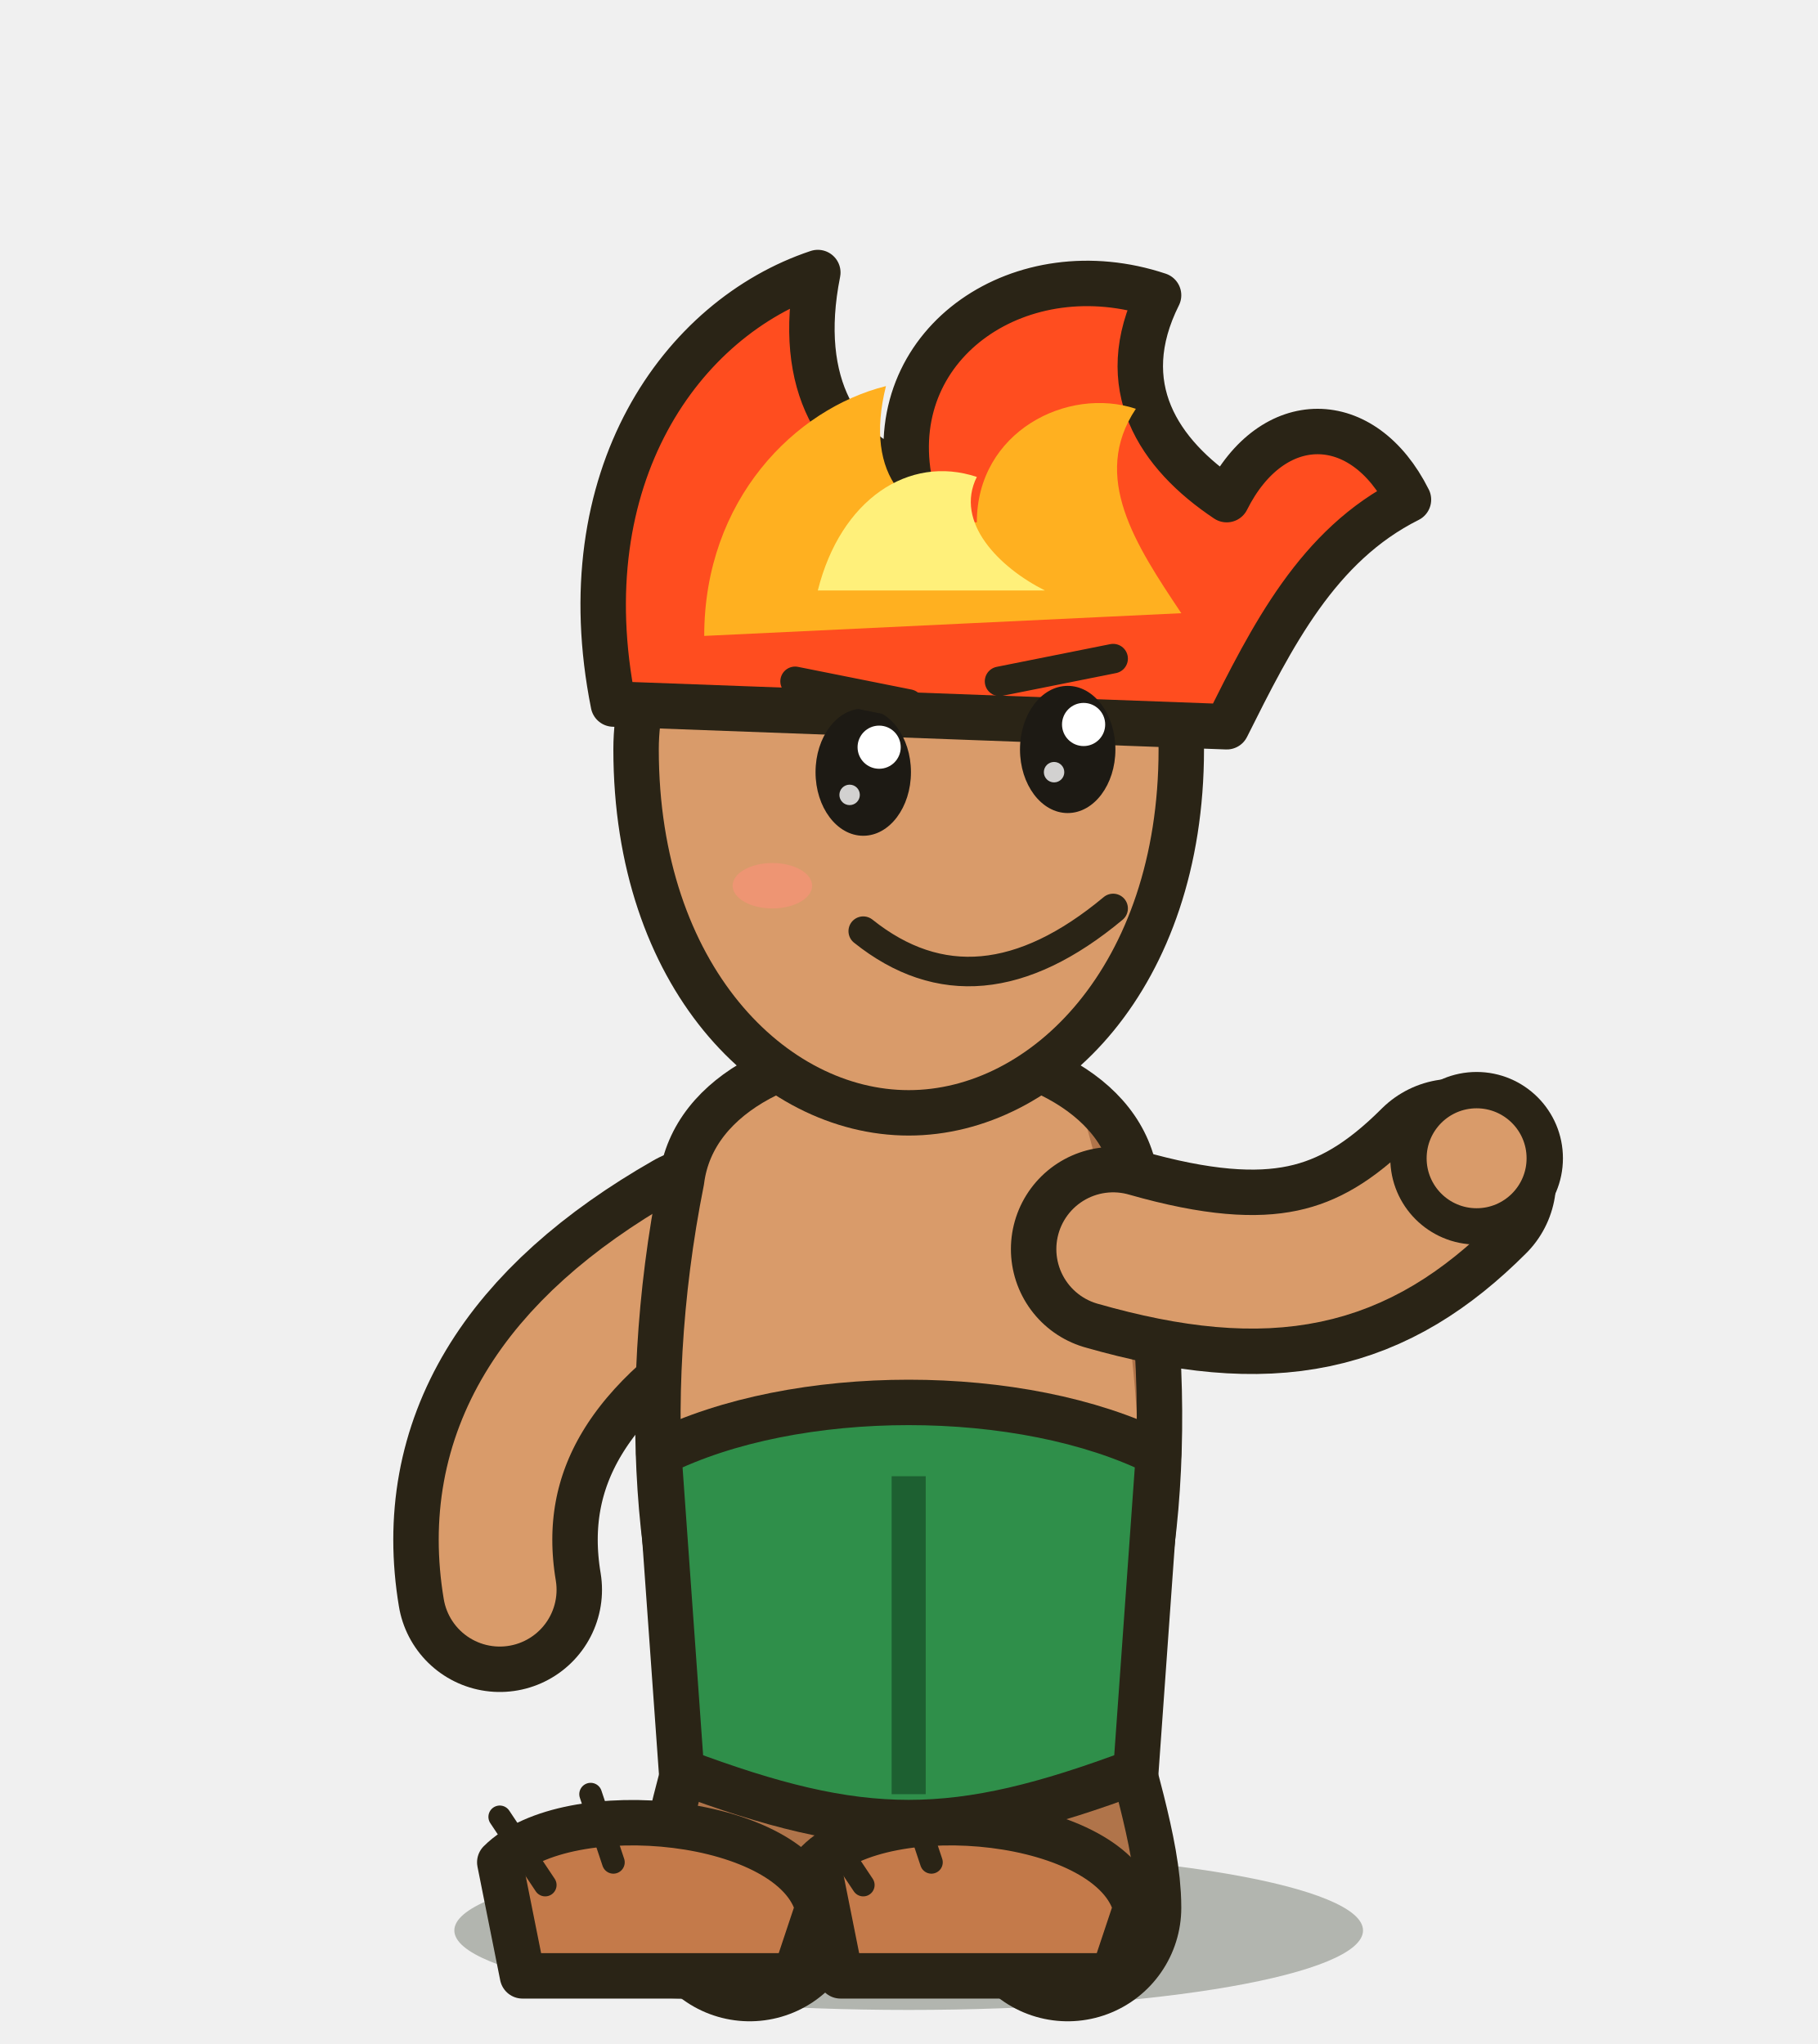
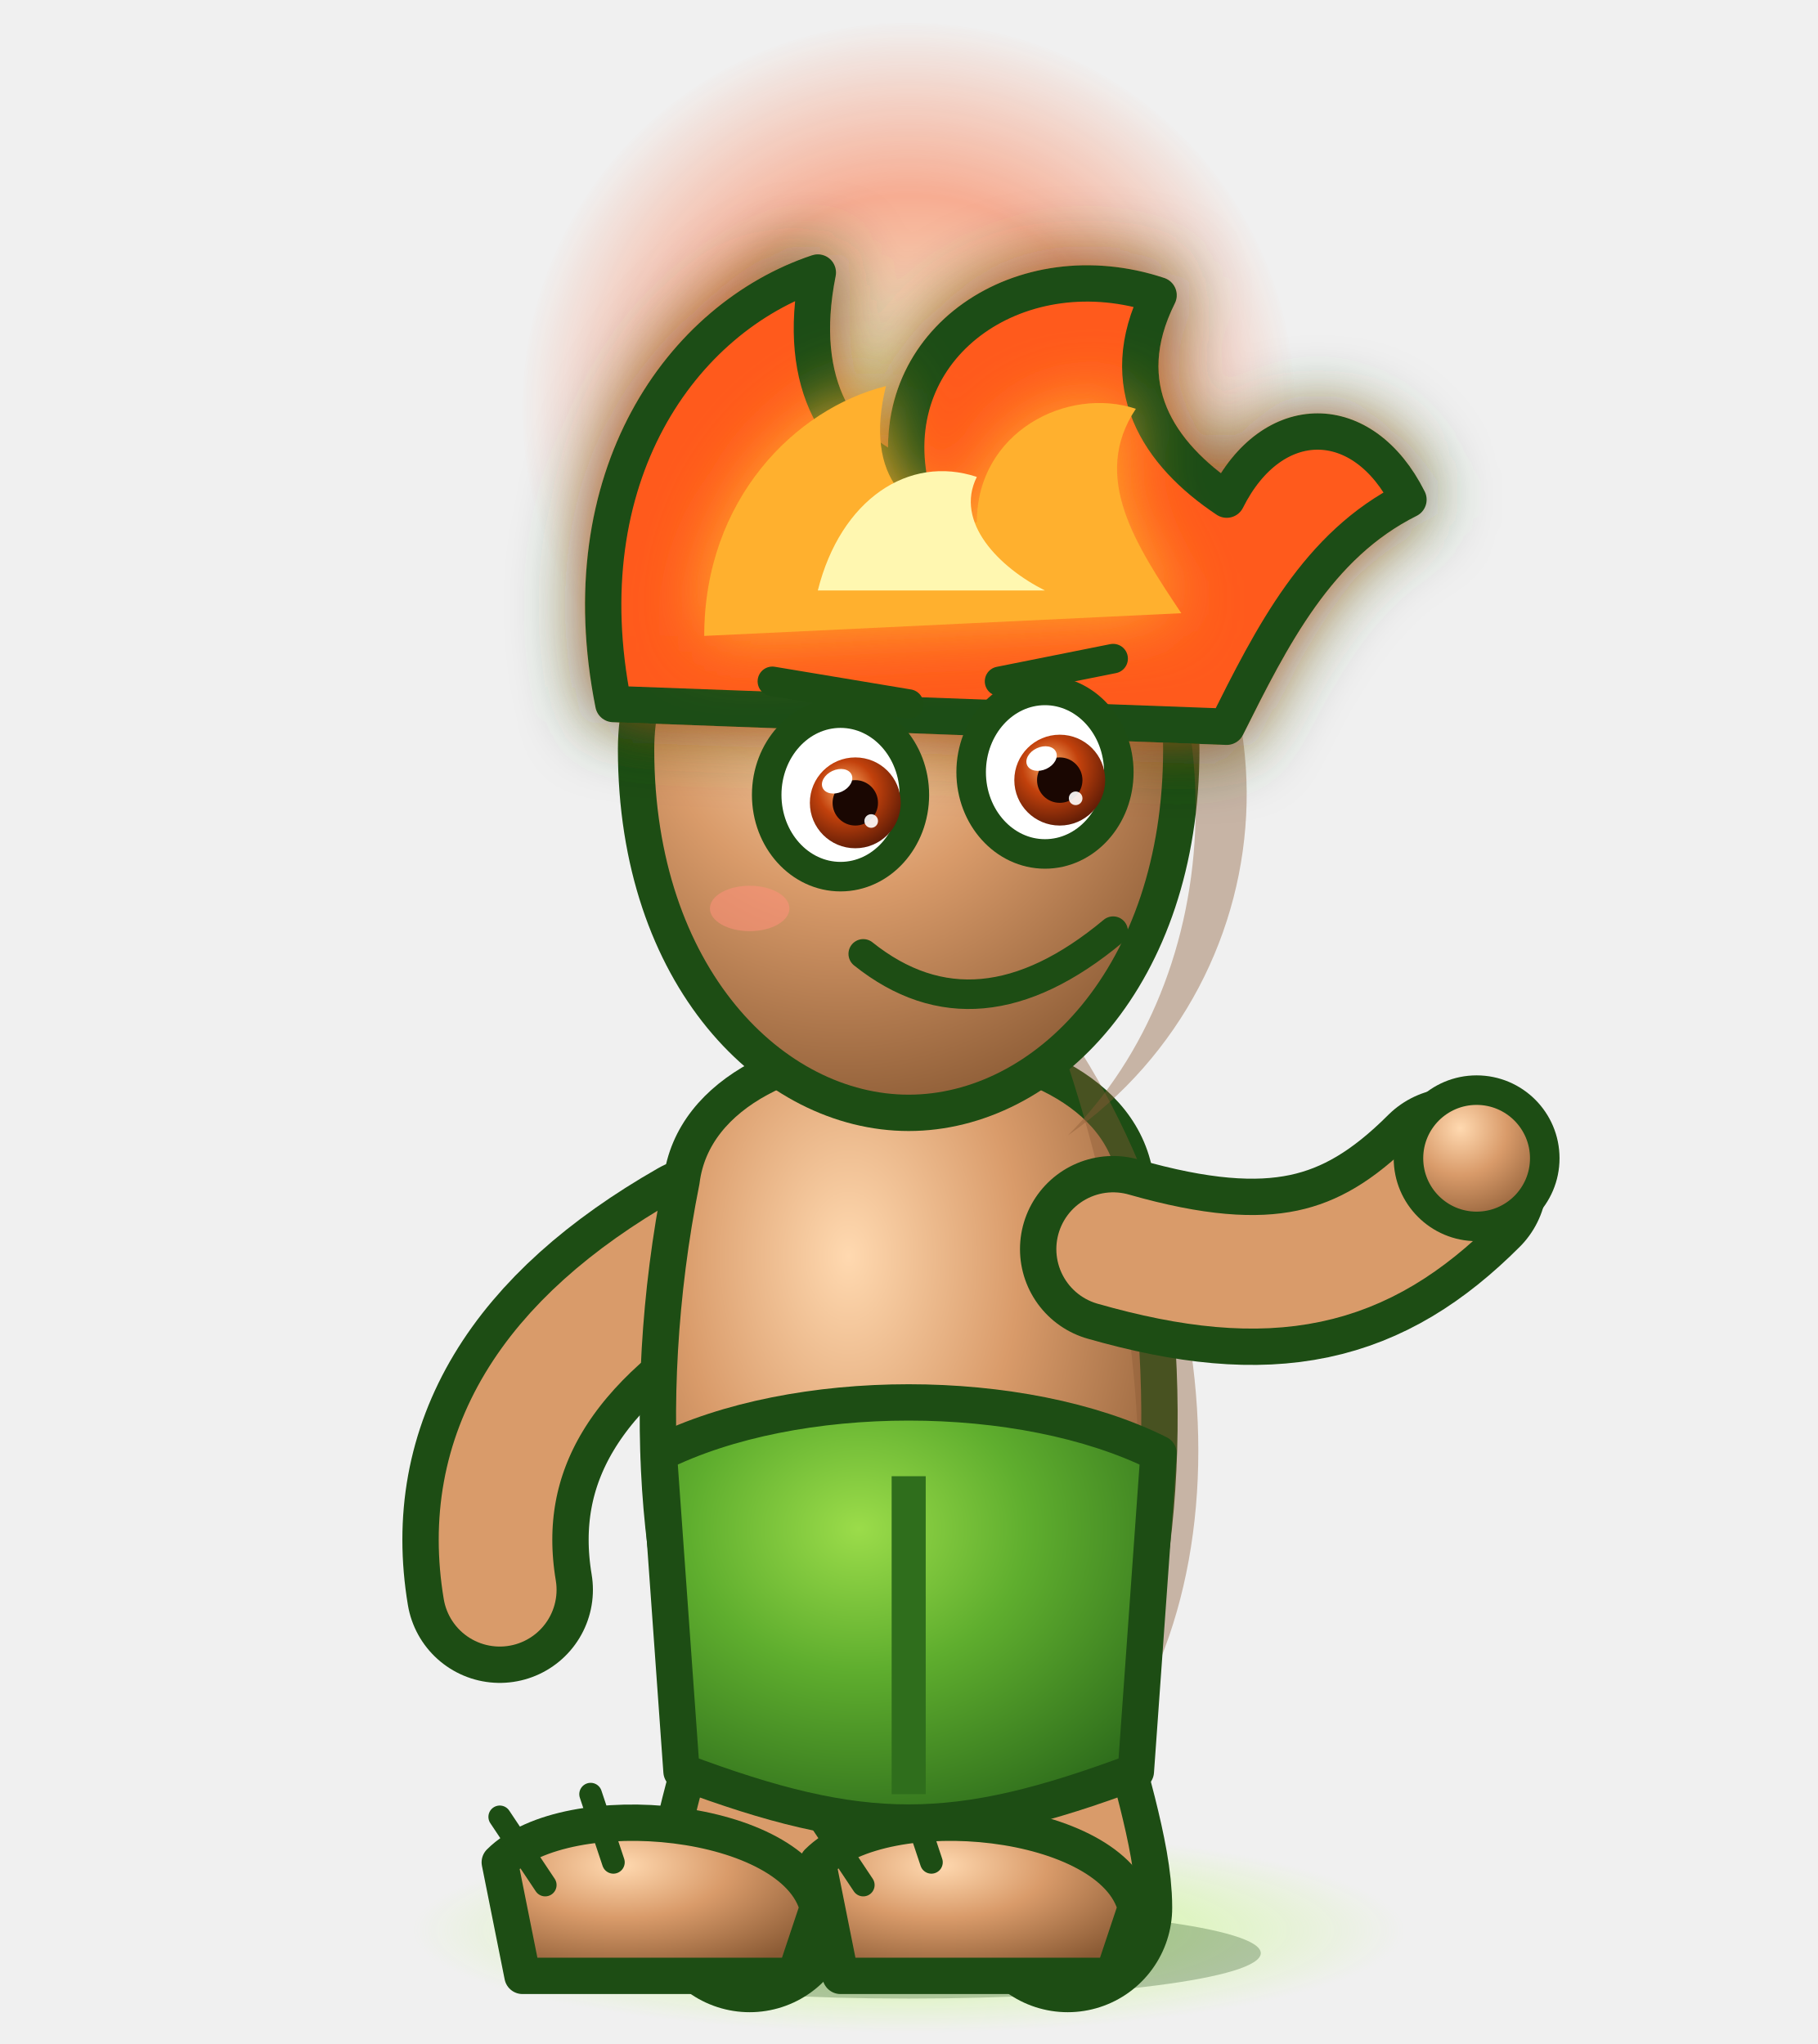
<svg xmlns="http://www.w3.org/2000/svg" viewBox="0 0 160 180" width="160" height="180">
  <defs>
-     <filter id="soft" x="-30%" y="-30%" width="160%" height="160%">
-       <feGaussianBlur stdDeviation="3.2" />
-     </filter>
-     <filter id="glow" x="-60%" y="-60%" width="220%" height="220%">
-       <feGaussianBlur stdDeviation="3.4" result="b" />
+     <radialGradient id="gChao" cx="50%" cy="50%" r="50%">
+       <stop offset="0" stop-color="#b8ff5a" stop-opacity="0.7" />
+       <stop offset="1" stop-color="#b8ff5a" stop-opacity="0" />
+     </radialGradient>
+     <filter id="glow" x="-50%" y="-50%" width="200%" height="200%">
+       <feGaussianBlur stdDeviation="3" result="b" />
      <feMerge>
-         <feMergeNode in="b" />
        <feMergeNode in="b" />
        <feMergeNode in="SourceGraphic" />
      </feMerge>
    </filter>
-     <clipPath id="cRim">
-       <polygon points="0,0 160,0 0,180" />
-     </clipPath>
+     <radialGradient id="gV" cx="38%" cy="28%" r="76%">
+       <stop offset="0" stop-color="#d4f55a" />
+       <stop offset="0.45" stop-color="#8fd63a" />
+       <stop offset="1" stop-color="#3f8f23" />
+     </radialGradient>
+     <radialGradient id="gE" cx="40%" cy="30%" r="75%">
+       <stop offset="0" stop-color="#9bdc4a" />
+       <stop offset="0.45" stop-color="#5fae2e" />
+       <stop offset="1" stop-color="#2f6e1c" />
+     </radialGradient>
+     <linearGradient id="gF" x1="0" y1="0" x2="1" y2="1">
+       <stop offset="0" stop-color="#b6ea4e" />
+       <stop offset="0.5" stop-color="#6cc232" />
+       <stop offset="1" stop-color="#2e7a1e" />
+     </linearGradient>
+     <linearGradient id="gC" x1="0" y1="0" x2="1" y2="1">
+       <stop offset="0" stop-color="#8fd63a" />
+       <stop offset="0.5" stop-color="#5fae2e" />
+       <stop offset="1" stop-color="#2f6e1c" />
+     </linearGradient>
+     <radialGradient id="gIris" cx="40%" cy="35%" r="70%">
+       <stop offset="0" stop-color="#5fd46a" />
+       <stop offset="0.45" stop-color="#1f8a3a" />
+       <stop offset="1" stop-color="#0d3f1c" />
+     </radialGradient>
+     <radialGradient id="gPl" cx="38%" cy="28%" r="76%">
+       <stop offset="0" stop-color="#ffd9b0" />
+       <stop offset="0.45" stop-color="#d99b6a" />
+       <stop offset="1" stop-color="#8a5a34" />
+     </radialGradient>
+     <radialGradient id="gSh" cx="40%" cy="30%" r="75%">
+       <stop offset="0" stop-color="#9bdc4a" />
+       <stop offset="0.45" stop-color="#5fae2e" />
+       <stop offset="1" stop-color="#2f6e1c" />
+     </radialGradient>
+     <radialGradient id="gL" cx="50%" cy="50%" r="50%">
+       <stop offset="0" stop-color="#fff7b0" />
+       <stop offset="0.55" stop-color="#ff5a1f" />
+       <stop offset="1" stop-color="#ff5a1f" stop-opacity="0" />
+     </radialGradient>
+     <radialGradient id="gIc" cx="40%" cy="35%" r="70%">
+       <stop offset="0" stop-color="#ffb36b" />
+       <stop offset="0.45" stop-color="#c2410c" />
+       <stop offset="1" stop-color="#5a1a06" />
+     </radialGradient>
  </defs>
-   <ellipse cx="80" cy="170" rx="40" ry="7" fill="rgba(20,30,10,0.28)" />
-   <path d="M70,150 C68,158 66,164 66,168" fill="none" stroke="#2a2416" stroke-width="20" stroke-linecap="round" stroke-linejoin="round" />
-   <path d="M70,150 C68,158 66,164 66,168" fill="none" stroke="#b0744a" stroke-width="12" stroke-linecap="round" stroke-linejoin="round" />
-   <path d="M90,150 C92,158 94,164 94,168" fill="none" stroke="#2a2416" stroke-width="20" stroke-linecap="round" stroke-linejoin="round" />
-   <path d="M90,150 C92,158 94,164 94,168" fill="none" stroke="#b0744a" stroke-width="12" stroke-linecap="round" stroke-linejoin="round" />
-   <path d="M44,164 C50,158 70,160 72,168 L70,174 L46,174 Z" fill="#c47a4a" stroke="#2a2416" stroke-width="4.00" stroke-linejoin="round" />
-   <path d="M72,164 C78,158 98,160 100,168 L98,174 L74,174 Z" fill="#c47a4a" stroke="#2a2416" stroke-width="4.00" stroke-linejoin="round" />
-   <path d="M48,166 L44,160 M54,164 L52,158" stroke="#2a2416" stroke-width="2" stroke-linecap="round" />
-   <path d="M76,166 L72,160 M82,164 L80,158" stroke="#2a2416" stroke-width="2" stroke-linecap="round" />
-   <path d="M62,110 C48,118 42,128 44,140" fill="none" stroke="#2a2416" stroke-width="18" stroke-linecap="round" stroke-linejoin="round" />
+   <ellipse cx="80" cy="170" rx="44" ry="9" fill="url(#gChao)" />
+   <ellipse cx="80" cy="172" rx="31" ry="4" fill="#1d4d14" opacity="0.28" />
+   <path d="M70,150 C68,158 66,164 66,168" fill="none" stroke="#1d4d14" stroke-width="18.4" stroke-linecap="round" stroke-linejoin="round" />
+   <path d="M70,150 C68,158 66,164 66,168" fill="none" stroke="#d99b6a" stroke-width="12" stroke-linecap="round" stroke-linejoin="round" />
+   <path d="M90,150 C92,158 94,164 94,168" fill="none" stroke="#1d4d14" stroke-width="18.4" stroke-linecap="round" stroke-linejoin="round" />
+   <path d="M90,150 C92,158 94,164 94,168" fill="none" stroke="#d99b6a" stroke-width="12" stroke-linecap="round" stroke-linejoin="round" />
+   <path d="M44,164 C50,158 70,160 72,168 L70,174 L46,174 Z" fill="url(#gPl)" stroke="#1d4d14" stroke-width="3.2" stroke-linejoin="round" />
+   <path d="M72,164 C78,158 98,160 100,168 L98,174 L74,174 Z" fill="url(#gPl)" stroke="#1d4d14" stroke-width="3.2" stroke-linejoin="round" />
+   <path d="M48,166 L44,160 M54,164 L52,158 M76,166 L72,160 M82,164 L80,158" stroke="#1d4d14" stroke-width="2" stroke-linecap="round" />
+   <path d="M62,110 C48,118 42,128 44,140" fill="none" stroke="#1d4d14" stroke-width="16.4" stroke-linecap="round" stroke-linejoin="round" />
  <path d="M62,110 C48,118 42,128 44,140" fill="none" stroke="#d99b6a" stroke-width="10" stroke-linecap="round" stroke-linejoin="round" />
-   <clipPath id="cCurB">
-     <path d="M60,104 C62,88 98,88 100,104 C104,124 102,144 96,154 C84,160 76,160 64,154 C58,144 56,124 60,104 Z" />
-   </clipPath>
-   <path d="M60,104 C62,88 98,88 100,104 C104,124 102,144 96,154 C84,160 76,160 64,154 C58,144 56,124 60,104 Z" fill="#d99b6a" />
-   <g clip-path="url(#cCurB)">
-     <path d="M92,88 C104,120 102,150 92,160 L120,160 L120,88 Z" fill="#b0744a" />
-   </g>
-   <g clip-path="url(#cCurB)">
-     <g clip-path="url(#cRim)">
-       <path d="M60,104 C62,88 98,88 100,104 C104,124 102,144 96,154 C84,160 76,160 64,154 C58,144 56,124 60,104 Z" fill="none" stroke="none" stroke-width="8" opacity="0.9" />
-     </g>
-   </g>
-   <path d="M60,104 C62,88 98,88 100,104 C104,124 102,144 96,154 C84,160 76,160 64,154 C58,144 56,124 60,104 Z" fill="none" stroke="#2a2416" stroke-width="4" stroke-linejoin="round" />
-   <path d="M58,128 C70,122 90,122 102,128 L100,156 C84,162 76,162 60,156 Z" fill="#2f8f4a" stroke="#2a2416" stroke-width="4.00" stroke-linejoin="round" />
-   <path d="M80,130 L80,158" stroke="#1d6031" stroke-width="3" />
-   <path d="M98,110 C112,114 120,112 128,104" fill="none" stroke="#2a2416" stroke-width="18" stroke-linecap="round" stroke-linejoin="round" />
+   <path d="M60,104 C62,88 98,88 100,104 C104,124 102,144 96,154 C84,160 76,160 64,154 C58,144 56,124 60,104 Z" fill="url(#gPl)" stroke="#1d4d14" stroke-width="3.2" stroke-linejoin="round" />
+   <path d="M92,88 C104,120 102,150 92,160 C110,146 110,112 92,88 Z" fill="#8a5a34" opacity="0.4" />
+   <path d="M58,128 C70,122 90,122 102,128 L100,156 C84,162 76,162 60,156 Z" fill="url(#gSh)" stroke="#1d4d14" stroke-width="3.2" stroke-linejoin="round" />
+   <path d="M80,130 L80,158" stroke="#2f6e1c" stroke-width="3" />
+   <path d="M98,110 C112,114 120,112 128,104" fill="none" stroke="#1d4d14" stroke-width="16.4" stroke-linecap="round" stroke-linejoin="round" />
  <path d="M98,110 C112,114 120,112 128,104" fill="none" stroke="#d99b6a" stroke-width="10" stroke-linecap="round" stroke-linejoin="round" />
-   <circle cx="130" cy="102" r="6" fill="#d99b6a" stroke="#2a2416" stroke-width="3.20" stroke-linejoin="round" />
-   <clipPath id="cCurH">
-     <path d="M56,66 C56,40 104,40 104,66 C104,86 92,98 80,98 C68,98 56,86 56,66 Z" />
-   </clipPath>
-   <path d="M56,66 C56,40 104,40 104,66 C104,86 92,98 80,98 C68,98 56,86 56,66 Z" fill="#d99b6a" />
-   <g clip-path="url(#cCurH)">
-     <path d="M94,40 C110,60 108,86 94,100 L120,100 L120,40 Z" fill="#b0744a" />
-   </g>
-   <g clip-path="url(#cCurH)">
-     <g clip-path="url(#cRim)">
-       <path d="M56,66 C56,40 104,40 104,66 C104,86 92,98 80,98 C68,98 56,86 56,66 Z" fill="none" stroke="none" stroke-width="8" opacity="0.9" />
-     </g>
-   </g>
-   <path d="M56,66 C56,40 104,40 104,66 C104,86 92,98 80,98 C68,98 56,86 56,66 Z" fill="none" stroke="#2a2416" stroke-width="4" stroke-linejoin="round" />
-   <path d="M54,62 C50,42 60,28 72,24 C70,34 74,40 80,42 C78,30 90,22 102,26 C98,34 102,40 108,44 C112,36 120,36 124,44 C116,48 112,56 108,64 Z" fill="#ff4d1f" stroke="#2a2416" stroke-width="4.00" stroke-linejoin="round" />
-   <path d="M62,56 C62,44 70,36 78,34 C76,42 80,46 86,46 C86,38 94,34 100,36 C96,42 100,48 104,54 Z" fill="#ffb020" />
-   <path d="M72,52 C74,44 80,40 86,42 C84,46 88,50 92,52 Z" fill="#fff07a" />
-   <ellipse cx="76" cy="68" rx="4.2" ry="5.6" fill="#1d1a14" />
-   <circle cx="77.4" cy="65.8" r="1.9" fill="#ffffff" />
-   <circle cx="74.8" cy="70" r="0.9" fill="#ffffff" opacity="0.8" />
-   <ellipse cx="94" cy="66" rx="4.2" ry="5.6" fill="#1d1a14" />
-   <circle cx="95.4" cy="63.8" r="1.9" fill="#ffffff" />
-   <circle cx="92.8" cy="68" r="0.9" fill="#ffffff" opacity="0.8" />
-   <path d="M70,60 L80,62 M88,60 L98,58" stroke="#2a2416" stroke-width="2.6" stroke-linecap="round" />
-   <path d="M76,82 Q86,90 98,80" fill="none" stroke="#2a2416" stroke-width="2.6" stroke-linecap="round" />
-   <ellipse cx="68" cy="78" rx="3.5" ry="2" fill="#ff8f7a" opacity="0.55" />
+   <circle cx="130" cy="102" r="6" fill="url(#gPl)" stroke="#1d4d14" stroke-width="2.6" stroke-linejoin="round" />
+   <path d="M56,66 C56,40 104,40 104,66 C104,86 92,98 80,98 C68,98 56,86 56,66 Z" fill="url(#gPl)" stroke="#1d4d14" stroke-width="3.2" stroke-linejoin="round" />
+   <path d="M94,40 C110,60 108,86 94,100 C114,86 116,56 94,40 Z" fill="#8a5a34" opacity="0.4" />
+   <ellipse cx="66" cy="54" rx="4" ry="8" transform="rotate(30 66 54)" fill="#ffffff" opacity="0.60" />
+   <circle cx="80" cy="36" r="34" fill="url(#gL)" opacity="0.45" />
+   <path d="M54,62 C50,42 60,28 72,24 C70,34 74,40 80,42 C78,30 90,22 102,26 C98,34 102,40 108,44 C112,36 120,36 124,44 C116,48 112,56 108,64 Z" fill="#ff5a1f" stroke="#1d4d14" stroke-width="3.2" stroke-linejoin="round" filter="url(#glow)" />
+   <path d="M62,56 C62,44 70,36 78,34 C76,42 80,46 86,46 C86,38 94,34 100,36 C96,42 100,48 104,54 Z" fill="#ffb02e" filter="url(#glow)" />
+   <path d="M72,52 C74,44 80,40 86,42 C84,46 88,50 92,52 Z" fill="#fff7b0" />
+   <ellipse cx="74" cy="70" rx="6.5" ry="7.2" fill="#ffffff" stroke="#1d4d14" stroke-width="2.6" />
+   <circle cx="75.3" cy="70.7" r="4.0" fill="url(#gIc)" />
+   <circle cx="75.3" cy="70.7" r="2.0" fill="#1a0702" />
+   <ellipse cx="73.7" cy="68.8" rx="1.4" ry="1.0" transform="rotate(-25 73.7 68.8)" fill="#fff" />
+   <circle cx="76.7" cy="72.3" r="0.6" fill="#fff" opacity="0.9" />
+   <ellipse cx="92" cy="68" rx="6.5" ry="7.2" fill="#ffffff" stroke="#1d4d14" stroke-width="2.6" />
+   <circle cx="93.3" cy="68.7" r="4.0" fill="url(#gIc)" />
+   <circle cx="93.3" cy="68.7" r="2.0" fill="#1a0702" />
+   <ellipse cx="91.7" cy="66.8" rx="1.4" ry="1.0" transform="rotate(-25 91.7 66.8)" fill="#fff" />
+   <circle cx="94.7" cy="70.3" r="0.6" fill="#fff" opacity="0.9" />
+   <path d="M68,60 L80,62 M88,60 L98,58" stroke="#1d4d14" stroke-width="2.6" stroke-linecap="round" />
+   <path d="M76,84 Q86,92 98,82" fill="none" stroke="#1d4d14" stroke-width="2.6" stroke-linecap="round" />
+   <ellipse cx="66" cy="80" rx="3.5" ry="2" fill="#ff8f7a" opacity="0.55" />
</svg>
